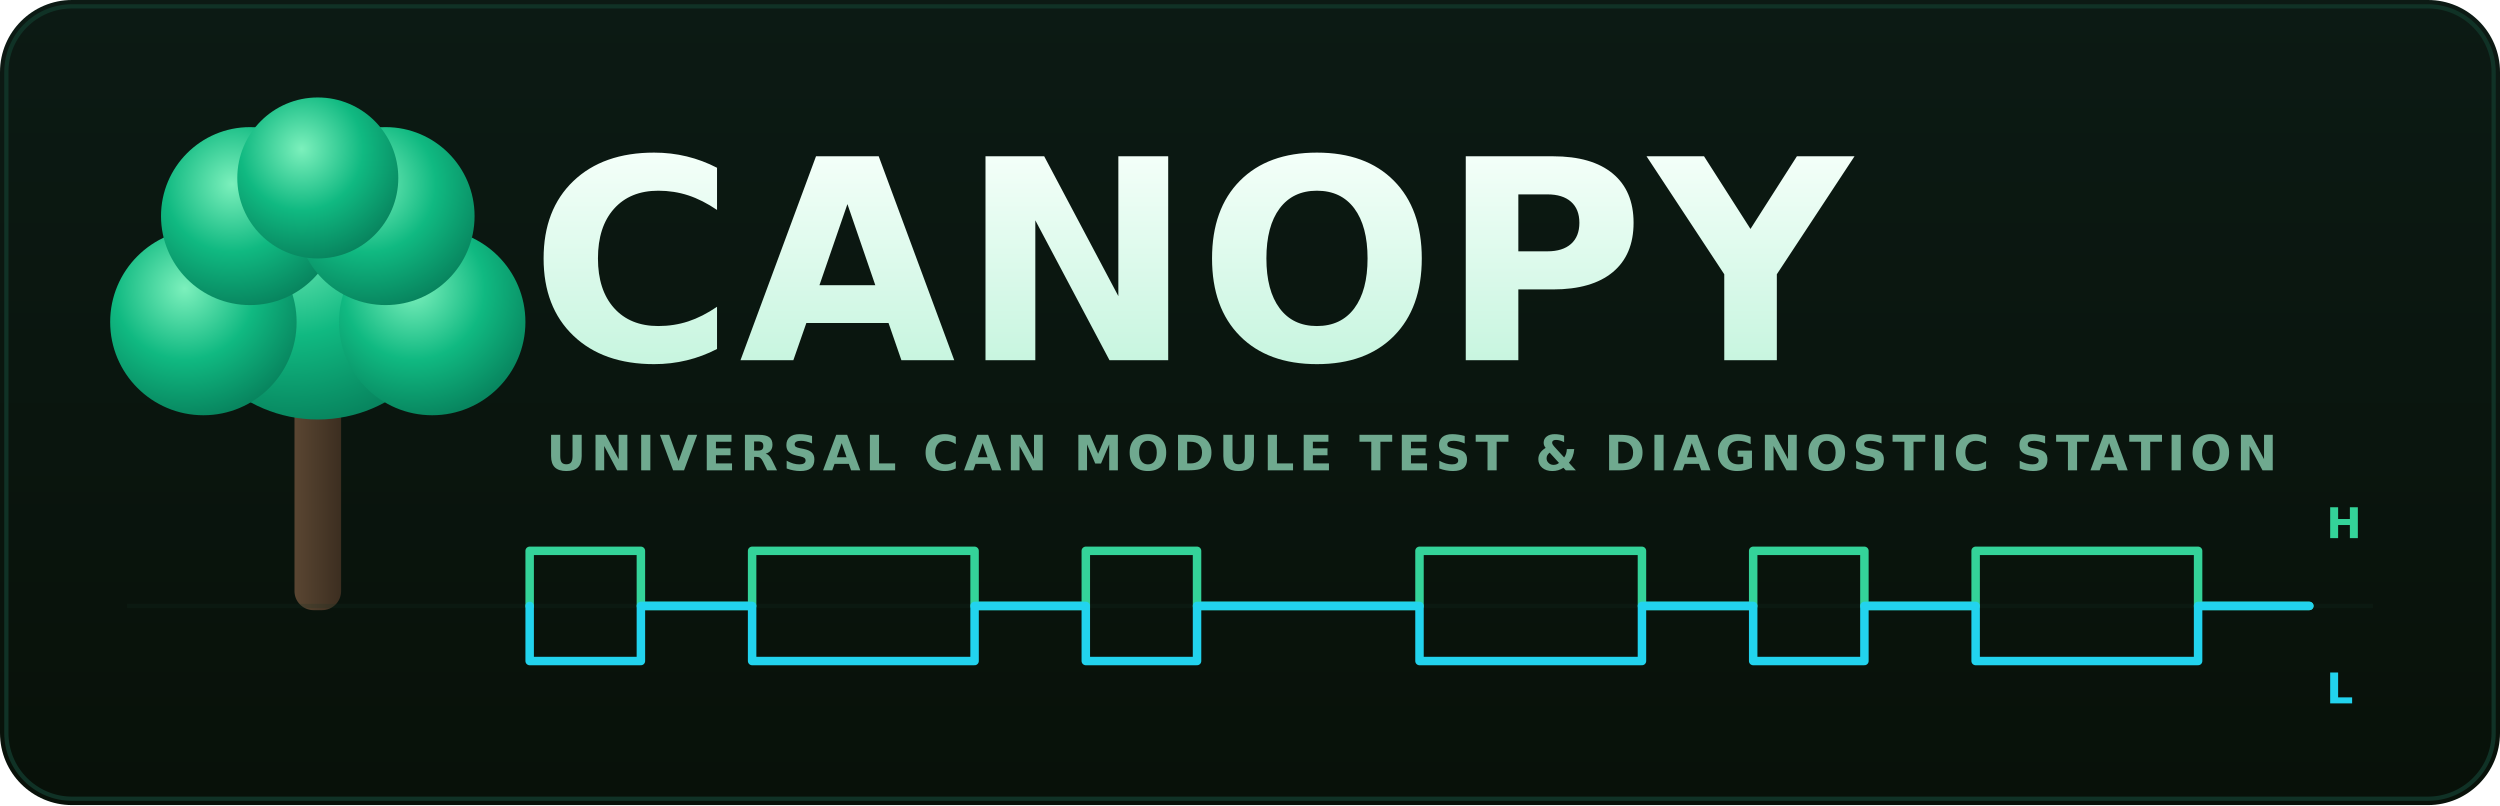
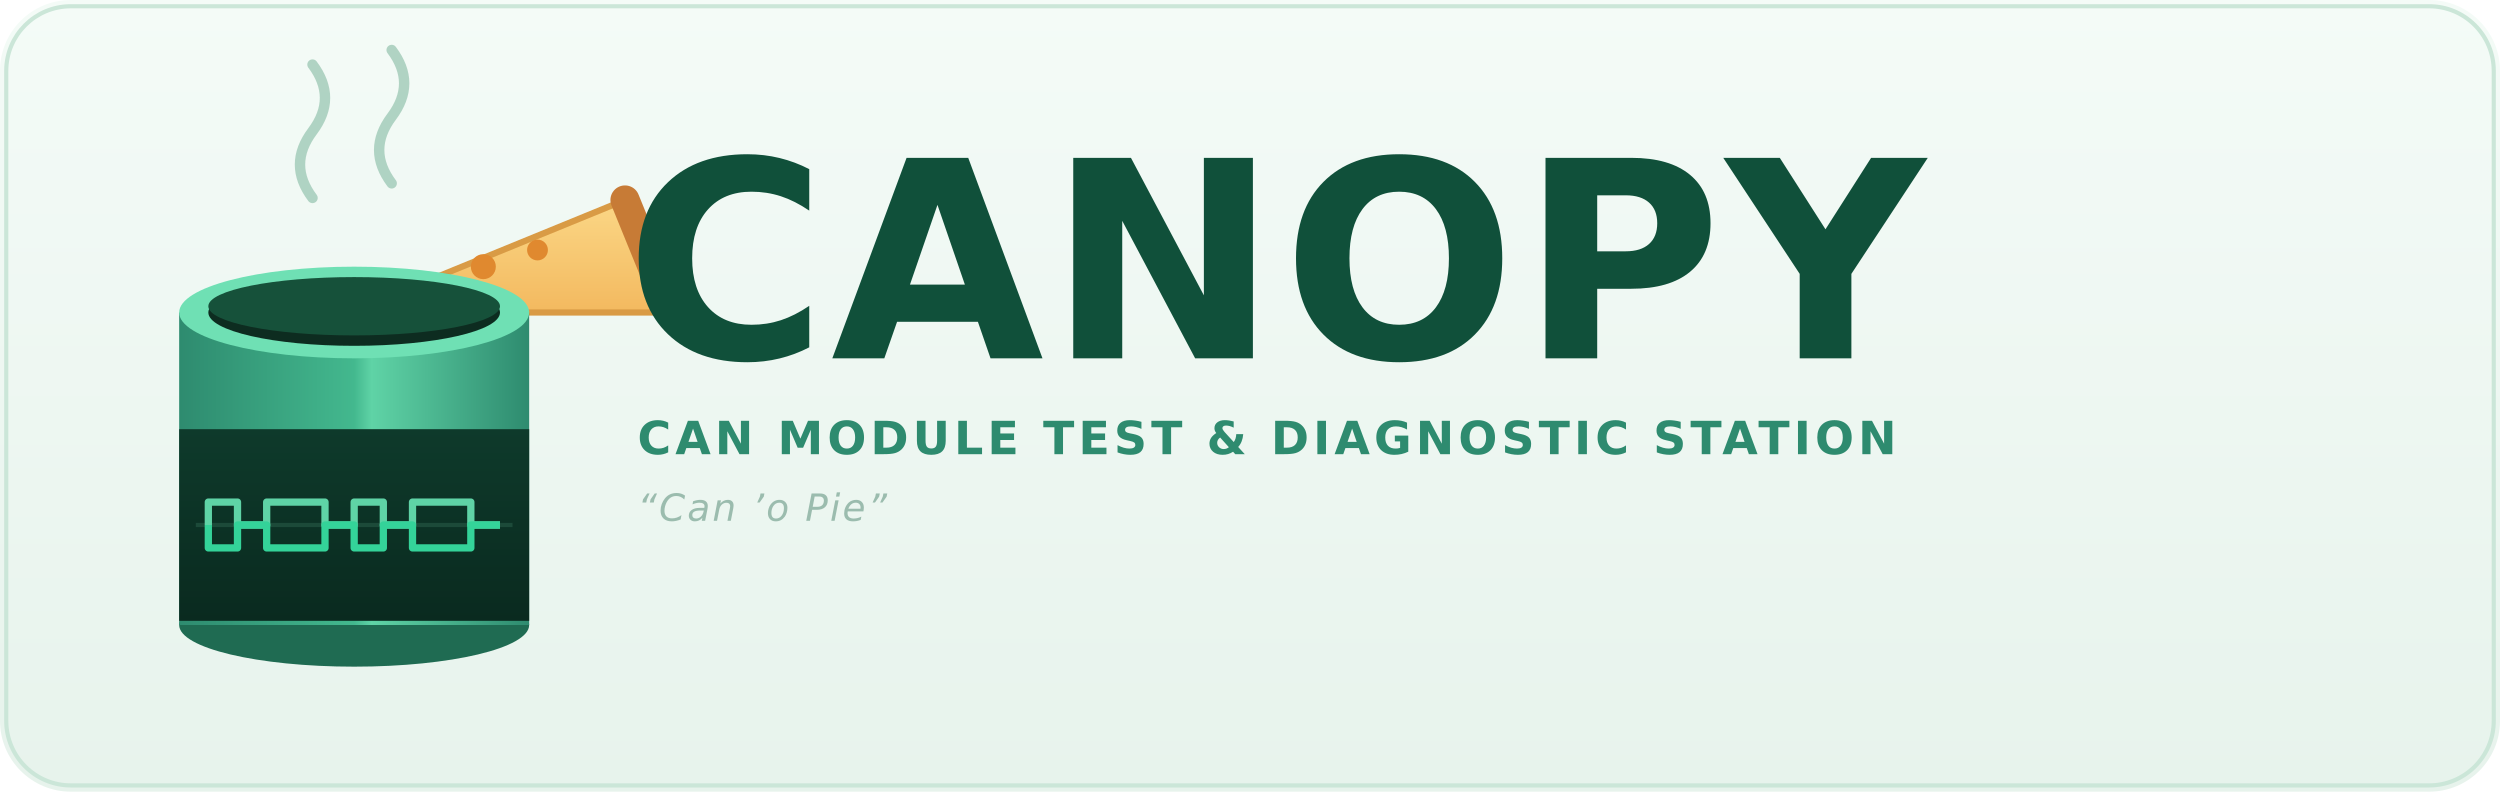
- <svg xmlns="http://www.w3.org/2000/svg" viewBox="0 0 1180 380" width="1180" height="380" font-family="DejaVu Sans, Helvetica, Arial, sans-serif">
+ <svg xmlns="http://www.w3.org/2000/svg" viewBox="0 0 1200 380" width="1200" height="380" font-family="DejaVu Sans, Helvetica, Arial, sans-serif">
  <defs>
    <linearGradient id="panel" x1="0" y1="0" x2="0" y2="1">
-       <stop offset="0" stop-color="#0C1A14" />
-       <stop offset="1" stop-color="#081109" />
+       <stop offset="0" stop-color="#F4FBF7" />
+       <stop offset="1" stop-color="#E7F3EC" />
    </linearGradient>
-     <radialGradient id="leaf" cx="0.4" cy="0.32" r="0.85">
-       <stop offset="0" stop-color="#7CF0BC" />
-       <stop offset="0.45" stop-color="#10B981" />
-       <stop offset="1" stop-color="#046C4E" />
-     </radialGradient>
-     <linearGradient id="trunk" x1="0" y1="0" x2="1" y2="0">
-       <stop offset="0" stop-color="#5A4632" />
-       <stop offset="1" stop-color="#3C2E20" />
+     <linearGradient id="can" x1="0" y1="0" x2="1" y2="0">
+       <stop offset="0" stop-color="#2E8B6F" />
+       <stop offset="0.5" stop-color="#43B88E" />
+       <stop offset="0.55" stop-color="#5fd3a6" />
+       <stop offset="1" stop-color="#2E8B6F" />
+     </linearGradient>
+     <linearGradient id="canLabel" x1="0" y1="0" x2="0" y2="1">
+       <stop offset="0" stop-color="#0E3A2B" />
+       <stop offset="1" stop-color="#0a2a1f" />
+     </linearGradient>
+     <linearGradient id="pieTop" x1="0" y1="0" x2="0" y2="1">
+       <stop offset="0" stop-color="#FBD786" />
+       <stop offset="1" stop-color="#F3B95F" />
    </linearGradient>
    <linearGradient id="word" x1="0" y1="0" x2="0" y2="1">
-       <stop offset="0" stop-color="#F4FFF9" />
-       <stop offset="1" stop-color="#C7F5DF" />
+       <stop offset="0" stop-color="#0F5138" />
+       <stop offset="1" stop-color="#13724E" />
    </linearGradient>
  </defs>
-   <rect x="0" y="0" width="1180" height="380" rx="34" fill="url(#panel)" />
-   <rect x="3" y="3" width="1174" height="374" rx="31" fill="none" stroke="#103226" stroke-width="2" />
+   <rect width="1200" height="380" rx="34" fill="url(#panel)" />
+   <rect x="3" y="3" width="1194" height="374" rx="31" fill="none" stroke="#CBE6D8" stroke-width="2" />
+   <g stroke="#9FC9B6" stroke-width="5" stroke-linecap="round" fill="none" opacity="0.8">
+     <path d="M150 95 q -12 -16 0 -32 q 12 -16 0 -32" />
+     <path d="M188 88 q -12 -16 0 -32 q 12 -16 0 -32" />
+   </g>
  <g>
-     <rect x="139" y="168" width="22" height="120" rx="9" fill="url(#trunk)" />
-     <circle cx="150" cy="132" r="66" fill="url(#leaf)" />
-     <circle cx="96" cy="152" r="44" fill="url(#leaf)" />
-     <circle cx="204" cy="152" r="44" fill="url(#leaf)" />
-     <circle cx="118" cy="102" r="42" fill="url(#leaf)" />
-     <circle cx="182" cy="102" r="42" fill="url(#leaf)" />
-     <circle cx="150" cy="84" r="38" fill="url(#leaf)" />
+     <path d="M168 150 L300 96 L322 150 Z" fill="url(#pieTop)" stroke="#D99B45" stroke-width="3" stroke-linejoin="round" />
+     <path d="M300 96 L322 150" stroke="#C77B36" stroke-width="14" stroke-linecap="round" />
+     <circle cx="232" cy="128" r="6" fill="#E0892F" />
+     <circle cx="258" cy="120" r="5" fill="#E0892F" />
+     <circle cx="214" cy="135" r="4" fill="#E0892F" />
  </g>
-   <line x1="60" y1="286" x2="1120" y2="286" stroke="#14342733" stroke-width="2" />
-   <polyline points="250.0,286.0 250.0,260.0 302.5,260.0 302.5,260.0 302.5,286.0 355.0,286.0 355.0,286.0 355.0,260.0 407.5,260.0 407.5,260.0 407.5,260.0 460.0,260.0 460.0,260.0 460.0,286.0 512.5,286.0 512.5,286.0 512.5,260.0 565.0,260.0 565.0,260.0 565.0,286.0 617.5,286.0 617.5,286.0 617.5,286.0 670.0,286.0 670.0,286.0 670.0,260.0 722.5,260.0 722.5,260.0 722.5,260.0 775.0,260.0 775.0,260.0 775.0,286.0 827.5,286.0 827.5,286.0 827.5,260.0 880.0,260.0 880.0,260.0 880.0,286.0 932.5,286.0 932.5,286.0 932.5,260.0 985.0,260.0 985.0,260.0 985.0,260.0 1037.5,260.0 1037.5,260.0 1037.5,286.0 1090.0,286.0 1090.0,286.0" fill="none" stroke="#34D399" stroke-width="4" stroke-linejoin="round" stroke-linecap="round" />
-   <polyline points="250.0,286.0 250.0,312.0 302.5,312.0 302.5,312.0 302.5,286.0 355.0,286.0 355.0,286.0 355.0,312.0 407.5,312.0 407.5,312.0 407.5,312.0 460.0,312.0 460.0,312.0 460.0,286.0 512.5,286.0 512.5,286.0 512.5,312.0 565.0,312.0 565.0,312.0 565.0,286.0 617.5,286.0 617.5,286.0 617.5,286.0 670.0,286.0 670.0,286.0 670.0,312.0 722.5,312.0 722.5,312.0 722.5,312.0 775.0,312.0 775.0,312.0 775.0,286.0 827.5,286.0 827.5,286.0 827.5,312.0 880.0,312.0 880.0,312.0 880.0,286.0 932.5,286.0 932.5,286.0 932.5,312.0 985.0,312.0 985.0,312.0 985.0,312.0 1037.5,312.0 1037.5,312.0 1037.5,286.0 1090.0,286.0 1090.0,286.0" fill="none" stroke="#22D3EE" stroke-width="4" stroke-linejoin="round" stroke-linecap="round" />
-   <text x="1098" y="254" fill="#34D399" font-size="20" font-weight="bold">H</text>
-   <text x="1098" y="332" fill="#22D3EE" font-size="20" font-weight="bold">L</text>
-   <text x="250" y="170" fill="url(#word)" font-size="132" font-weight="bold" letter-spacing="2">CANOPY</text>
-   <text x="258" y="222" fill="#6FA98F" font-size="23" font-weight="bold" letter-spacing="2.3">UNIVERSAL CAN MODULE TEST &amp; DIAGNOSTIC STATION</text>
+   <g>
+     <ellipse cx="170" cy="300" rx="84" ry="20" fill="#1f6b52" />
+     <rect x="86" y="150" width="168" height="150" fill="url(#can)" />
+     <rect x="86" y="206" width="168" height="92" fill="url(#canLabel)" />
+     <line x1="94" y1="252" x2="246" y2="252" stroke="#1c4a39" stroke-width="2" />
+     <polyline points="100.0,252.0 100.0,241.0 114.0,241.0 114.0,241.0 114.0,252.0 128.0,252.0 128.0,252.0 128.0,241.0 142.0,241.0 142.0,241.0 142.0,241.0 156.0,241.0 156.0,241.0 156.0,252.0 170.0,252.0 170.0,252.0 170.0,241.0 184.0,241.0 184.0,241.0 184.0,252.0 198.0,252.0 198.0,252.0 198.0,241.0 212.0,241.0 212.0,241.0 212.0,241.0 226.0,241.0 226.0,241.0 226.0,252.0 240.0,252.0 240.0,252.0" fill="none" stroke="#5fd3a6" stroke-width="3.5" stroke-linejoin="round" />
+     <polyline points="100.0,252.0 100.0,263.0 114.0,263.0 114.0,263.0 114.0,252.0 128.0,252.0 128.0,252.0 128.0,263.0 142.0,263.0 142.0,263.0 142.0,263.0 156.0,263.0 156.0,263.0 156.0,252.0 170.0,252.0 170.0,252.0 170.0,263.0 184.0,263.0 184.0,263.0 184.0,252.0 198.0,252.0 198.0,252.0 198.0,263.0 212.0,263.0 212.0,263.0 212.0,263.0 226.0,263.0 226.0,263.0 226.0,252.0 240.0,252.0 240.0,252.0" fill="none" stroke="#34D399" stroke-width="3.5" stroke-linejoin="round" />
+     <ellipse cx="170" cy="150" rx="84" ry="22" fill="#6fe0b4" />
+     <ellipse cx="170" cy="150" rx="70" ry="16" fill="#0d2c20" />
+     <ellipse cx="170" cy="147" rx="70" ry="14" fill="#16513a" />
+   </g>
+   <text x="300" y="172" fill="#10503A" font-size="132" font-weight="bold" letter-spacing="2">CANOPY</text>
+   <text x="306" y="218" fill="#2E8B6F" font-size="22" font-weight="bold" letter-spacing="2.0">CAN MODULE TEST &amp; DIAGNOSTIC STATION</text>
+   <text x="306" y="250" fill="#9bbcae" font-size="18" font-style="italic" letter-spacing="1">“Can ’o Pie”</text>
</svg>
